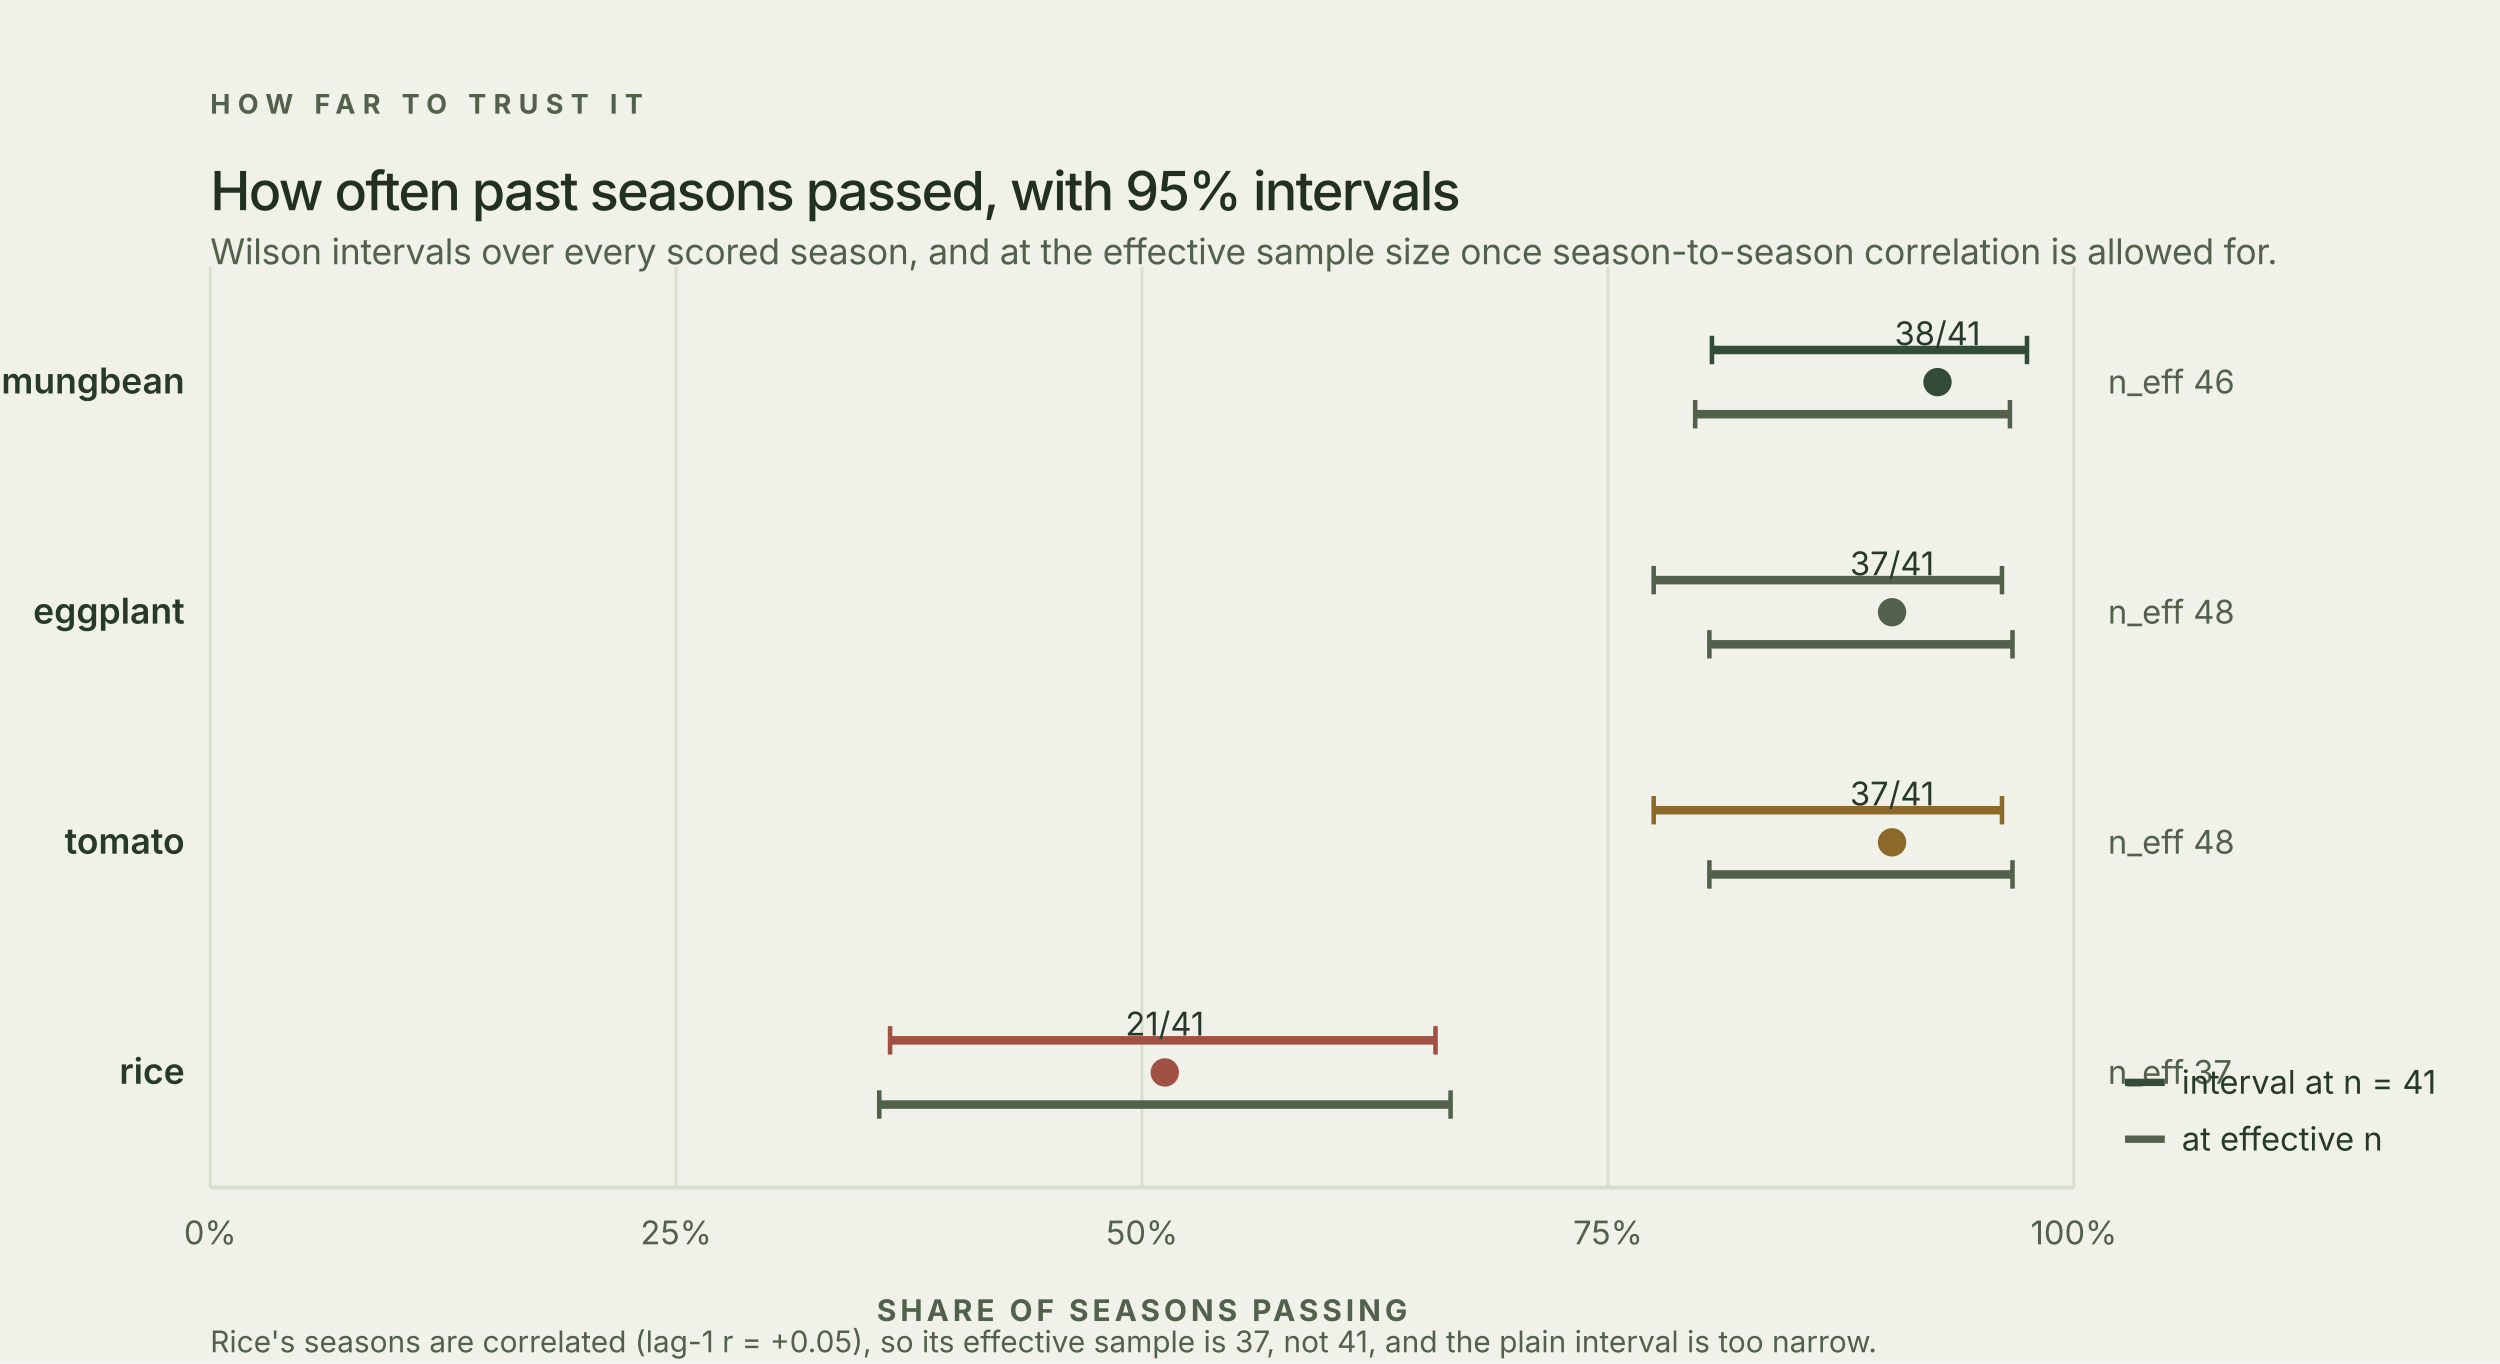
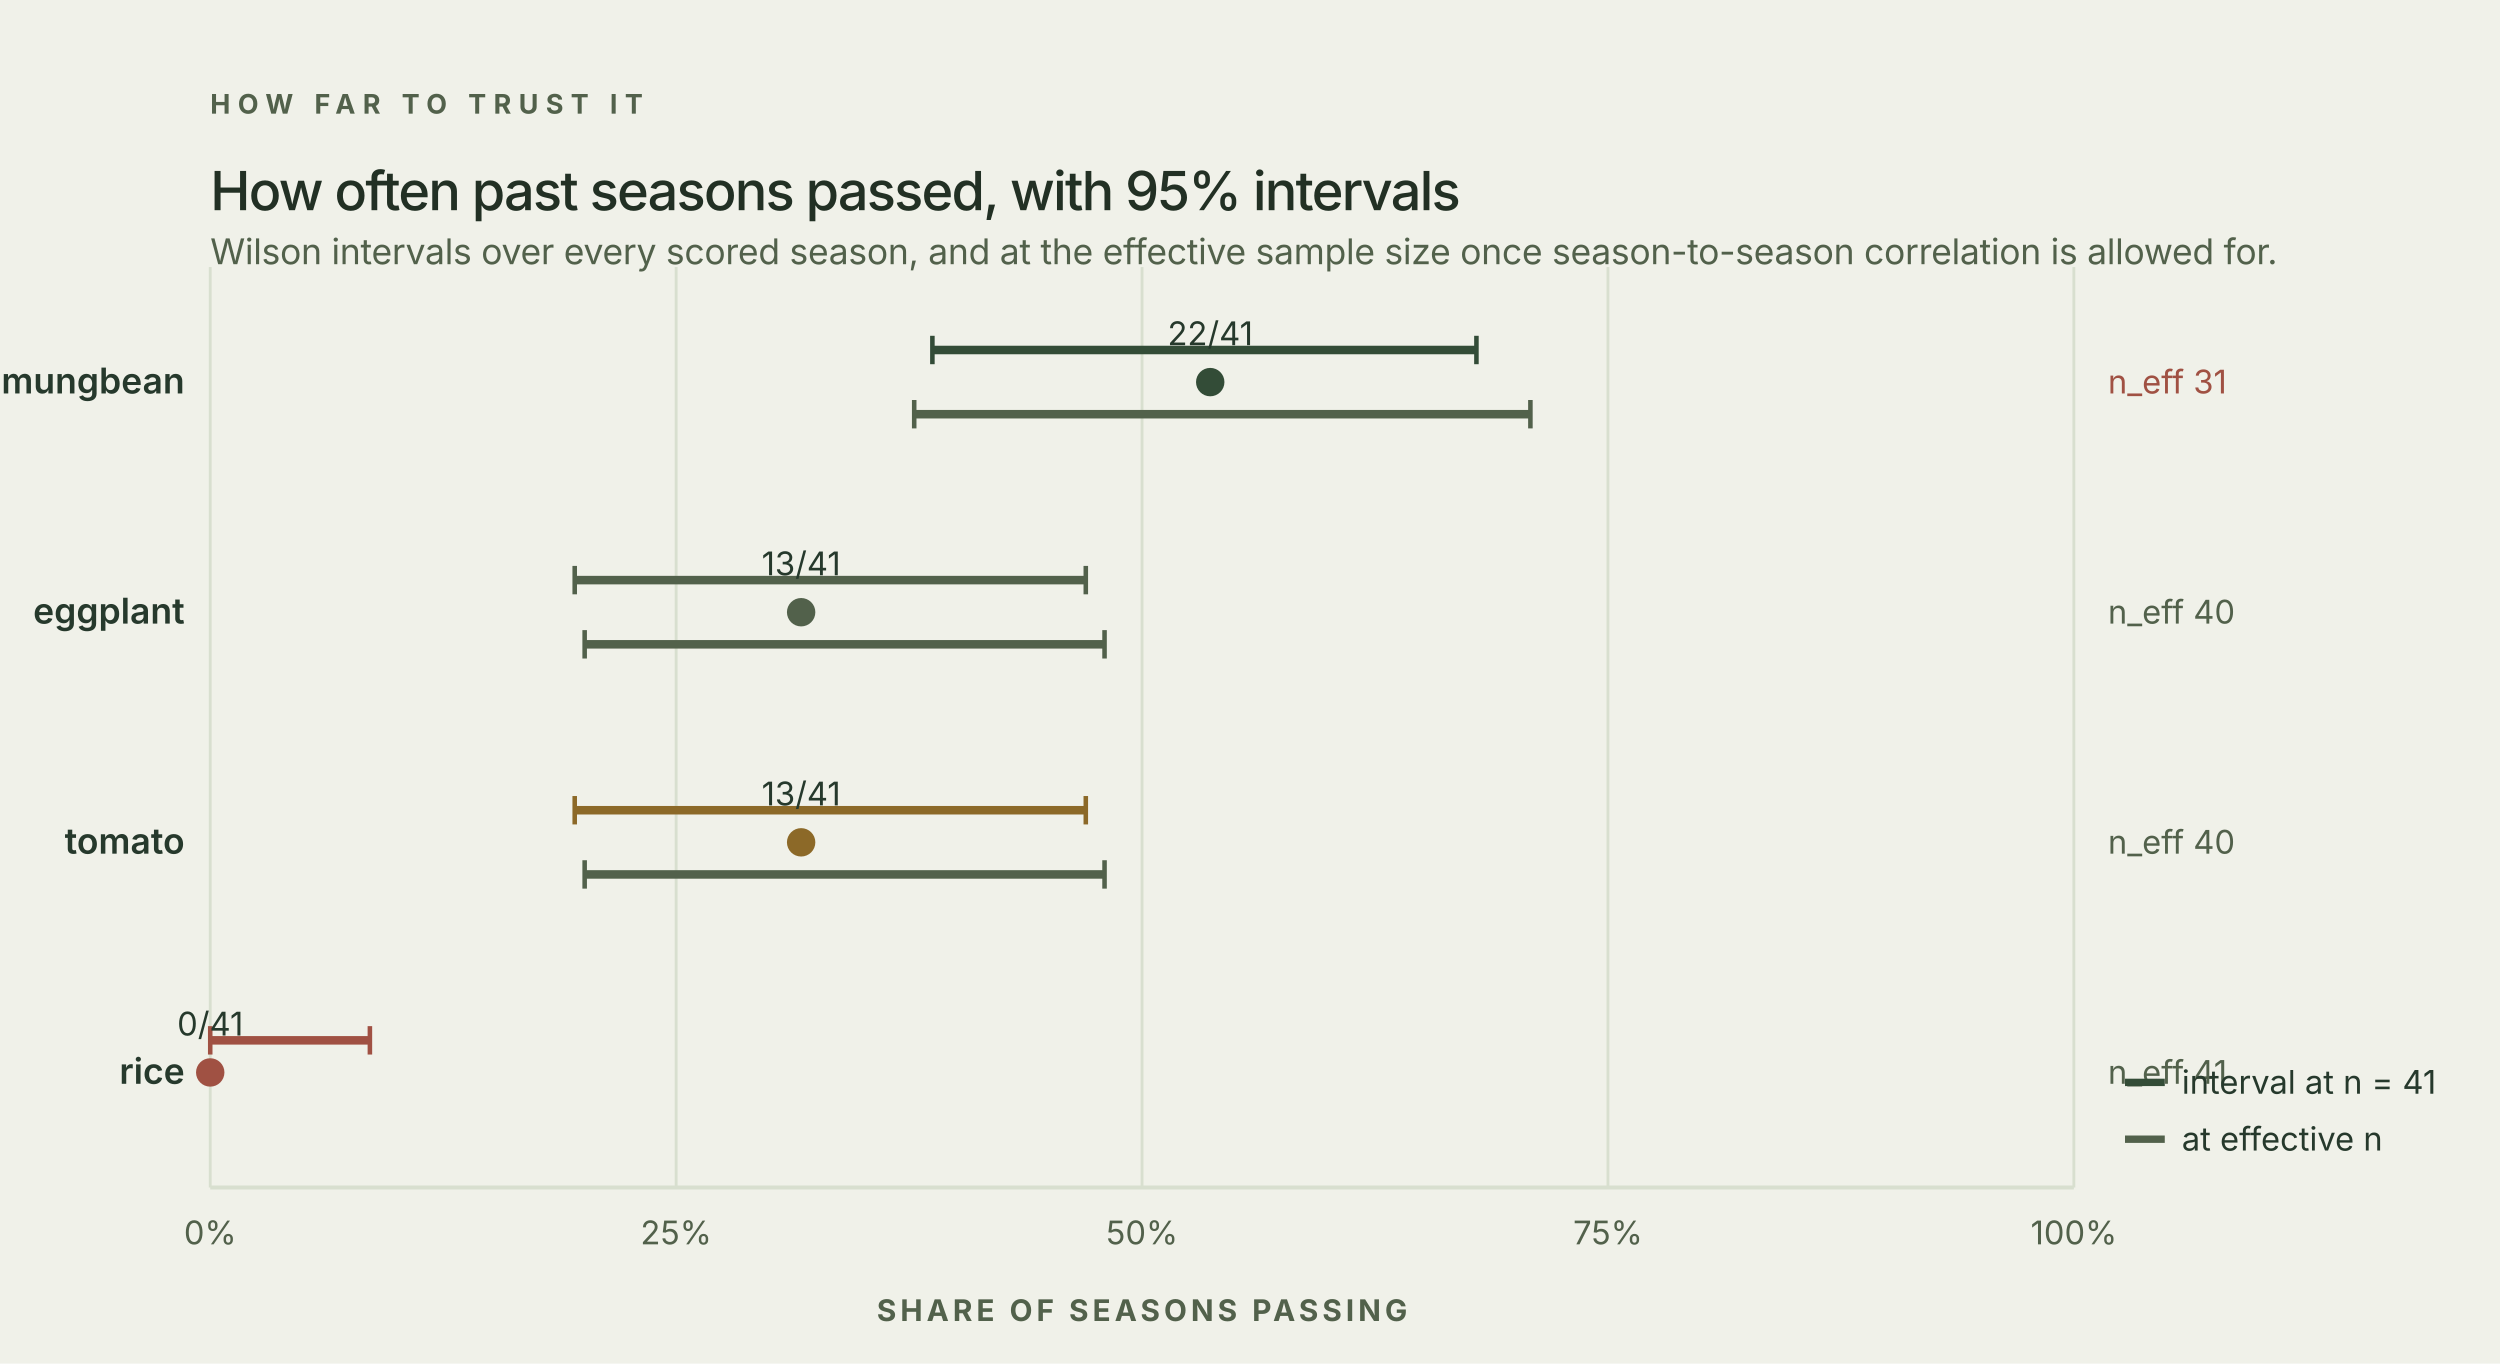
<svg xmlns="http://www.w3.org/2000/svg" width="880" height="480" viewBox="0 0 880 480">
  <rect width="880" height="480" fill="#f0f1e9" />
  <text x="74" y="40" font-size="9.5" font-weight="650" fill="#52614b" font-family="'DM Sans', -apple-system, 'Segoe UI', sans-serif" letter-spacing="2.6">HOW FAR TO TRUST IT</text>
  <text x="74" y="74" font-size="19" font-weight="550" fill="#223024" font-family="Manrope, 'DM Sans', -apple-system, 'Segoe UI', sans-serif" letter-spacing="-0.6">How often past seasons passed, with 95% intervals</text>
  <text x="74" y="93" font-size="12.5" fill="#52614b" font-family="'DM Sans', -apple-system, 'Segoe UI', sans-serif" letter-spacing="-0.1">Wilson intervals over every scored season, and at the effective sample size once season-to-season correlation is allowed for.</text>
  <line x1="74.0" y1="418.0" x2="730.0" y2="418.0" stroke="#d8dfcf" stroke-width="1.4" />
  <text x="74.0" y="438.0" font-size="11.5" fill="#52614b" text-anchor="middle" font-weight="400" font-family="'DM Sans', -apple-system, 'Segoe UI', sans-serif">0%</text>
  <text x="238.0" y="438.0" font-size="11.5" fill="#52614b" text-anchor="middle" font-weight="400" font-family="'DM Sans', -apple-system, 'Segoe UI', sans-serif">25%</text>
  <text x="402.0" y="438.0" font-size="11.5" fill="#52614b" text-anchor="middle" font-weight="400" font-family="'DM Sans', -apple-system, 'Segoe UI', sans-serif">50%</text>
  <text x="566.0" y="438.0" font-size="11.5" fill="#52614b" text-anchor="middle" font-weight="400" font-family="'DM Sans', -apple-system, 'Segoe UI', sans-serif">75%</text>
  <text x="730.0" y="438.0" font-size="11.5" fill="#52614b" text-anchor="middle" font-weight="400" font-family="'DM Sans', -apple-system, 'Segoe UI', sans-serif">100%</text>
  <text x="402.0" y="465.0" font-size="10.5" fill="#52614b" text-anchor="middle" font-weight="650" font-family="'DM Sans', -apple-system, 'Segoe UI', sans-serif" letter-spacing="1.4">SHARE OF SEASONS PASSING</text>
  <line x1="74.0" y1="94.0" x2="74.0" y2="418.0" stroke="#d8dfcf" stroke-width="1.0" />
  <line x1="238.0" y1="94.0" x2="238.0" y2="418.0" stroke="#d8dfcf" stroke-width="1.0" />
  <line x1="402.0" y1="94.0" x2="402.0" y2="418.0" stroke="#d8dfcf" stroke-width="1.0" />
  <line x1="566.0" y1="94.0" x2="566.0" y2="418.0" stroke="#d8dfcf" stroke-width="1.0" />
  <line x1="730.0" y1="94.0" x2="730.0" y2="418.0" stroke="#d8dfcf" stroke-width="1.0" />
-   <line x1="602.6" y1="123.2" x2="713.5" y2="123.2" stroke="#334c37" stroke-width="3" />
-   <line x1="602.6" y1="118.2" x2="602.6" y2="128.2" stroke="#334c37" stroke-width="1.6" />
-   <line x1="713.5" y1="118.2" x2="713.5" y2="128.2" stroke="#334c37" stroke-width="1.6" />
-   <line x1="596.7" y1="145.8" x2="707.5" y2="145.8" stroke="#52614b" stroke-width="3" />
-   <line x1="596.7" y1="140.8" x2="596.7" y2="150.8" stroke="#52614b" stroke-width="1.6" />
-   <line x1="707.5" y1="140.8" x2="707.5" y2="150.8" stroke="#52614b" stroke-width="1.6" />
-   <circle cx="682.0" cy="134.5" r="5" fill="#334c37" fill-opacity="1.0" />
+   <line x1="328.2" y1="123.2" x2="519.7" y2="123.2" stroke="#334c37" stroke-width="3" />
+   <line x1="328.2" y1="118.2" x2="328.2" y2="128.2" stroke="#334c37" stroke-width="1.6" />
+   <line x1="519.7" y1="118.2" x2="519.7" y2="128.2" stroke="#334c37" stroke-width="1.6" />
+   <line x1="321.8" y1="145.8" x2="538.7" y2="145.8" stroke="#52614b" stroke-width="3" />
+   <line x1="321.8" y1="140.8" x2="321.8" y2="150.8" stroke="#52614b" stroke-width="1.6" />
+   <line x1="538.7" y1="140.8" x2="538.7" y2="150.8" stroke="#52614b" stroke-width="1.6" />
+   <circle cx="426.0" cy="134.5" r="5" fill="#334c37" fill-opacity="1.0" />
  <text x="65.0" y="138.5" font-size="12.5" fill="#26392c" text-anchor="end" font-weight="600" font-family="'DM Sans', -apple-system, 'Segoe UI', sans-serif">mungbean</text>
-   <text x="682.0" y="121.5" font-size="11.5" fill="#26392c" text-anchor="middle" font-weight="400" font-family="'DM Sans', -apple-system, 'Segoe UI', sans-serif">38/41</text>
-   <text x="742.0" y="138.5" font-size="11.5" fill="#52614b" text-anchor="start" font-weight="400" font-family="'DM Sans', -apple-system, 'Segoe UI', sans-serif">n_eff 46</text>
-   <line x1="582.1" y1="204.2" x2="704.7" y2="204.2" stroke="#52614b" stroke-width="3" />
-   <line x1="582.1" y1="199.2" x2="582.1" y2="209.2" stroke="#52614b" stroke-width="1.6" />
-   <line x1="704.7" y1="199.2" x2="704.7" y2="209.2" stroke="#52614b" stroke-width="1.6" />
-   <line x1="601.7" y1="226.8" x2="708.4" y2="226.8" stroke="#52614b" stroke-width="3" />
-   <line x1="601.7" y1="221.8" x2="601.7" y2="231.8" stroke="#52614b" stroke-width="1.6" />
-   <line x1="708.4" y1="221.8" x2="708.4" y2="231.8" stroke="#52614b" stroke-width="1.6" />
-   <circle cx="666.0" cy="215.5" r="5" fill="#52614b" fill-opacity="1.0" />
+   <text x="426.0" y="121.5" font-size="11.5" fill="#26392c" text-anchor="middle" font-weight="400" font-family="'DM Sans', -apple-system, 'Segoe UI', sans-serif">22/41</text>
+   <text x="742.0" y="138.5" font-size="11.5" fill="#a05143" text-anchor="start" font-weight="400" font-family="'DM Sans', -apple-system, 'Segoe UI', sans-serif">n_eff 31</text>
+   <line x1="202.3" y1="204.2" x2="382.2" y2="204.2" stroke="#52614b" stroke-width="3" />
+   <line x1="202.3" y1="199.2" x2="202.3" y2="209.2" stroke="#52614b" stroke-width="1.6" />
+   <line x1="382.2" y1="199.2" x2="382.2" y2="209.2" stroke="#52614b" stroke-width="1.6" />
+   <line x1="205.8" y1="226.8" x2="388.8" y2="226.8" stroke="#52614b" stroke-width="3" />
+   <line x1="205.8" y1="221.8" x2="205.8" y2="231.8" stroke="#52614b" stroke-width="1.6" />
+   <line x1="388.8" y1="221.8" x2="388.8" y2="231.8" stroke="#52614b" stroke-width="1.6" />
+   <circle cx="282.0" cy="215.5" r="5" fill="#52614b" fill-opacity="1.0" />
  <text x="65.0" y="219.5" font-size="12.5" fill="#26392c" text-anchor="end" font-weight="600" font-family="'DM Sans', -apple-system, 'Segoe UI', sans-serif">eggplant</text>
-   <text x="666.0" y="202.5" font-size="11.5" fill="#26392c" text-anchor="middle" font-weight="400" font-family="'DM Sans', -apple-system, 'Segoe UI', sans-serif">37/41</text>
-   <text x="742.0" y="219.5" font-size="11.5" fill="#52614b" text-anchor="start" font-weight="400" font-family="'DM Sans', -apple-system, 'Segoe UI', sans-serif">n_eff 48</text>
-   <line x1="582.1" y1="285.2" x2="704.7" y2="285.2" stroke="#8c6928" stroke-width="3" />
-   <line x1="582.1" y1="280.2" x2="582.1" y2="290.2" stroke="#8c6928" stroke-width="1.6" />
-   <line x1="704.7" y1="280.2" x2="704.7" y2="290.2" stroke="#8c6928" stroke-width="1.6" />
-   <line x1="601.7" y1="307.8" x2="708.4" y2="307.8" stroke="#52614b" stroke-width="3" />
-   <line x1="601.7" y1="302.8" x2="601.7" y2="312.8" stroke="#52614b" stroke-width="1.6" />
-   <line x1="708.4" y1="302.8" x2="708.4" y2="312.8" stroke="#52614b" stroke-width="1.6" />
-   <circle cx="666.0" cy="296.5" r="5" fill="#8c6928" fill-opacity="1.0" />
+   <text x="282.0" y="202.5" font-size="11.5" fill="#26392c" text-anchor="middle" font-weight="400" font-family="'DM Sans', -apple-system, 'Segoe UI', sans-serif">13/41</text>
+   <text x="742.0" y="219.5" font-size="11.5" fill="#52614b" text-anchor="start" font-weight="400" font-family="'DM Sans', -apple-system, 'Segoe UI', sans-serif">n_eff 40</text>
+   <line x1="202.3" y1="285.2" x2="382.2" y2="285.2" stroke="#8c6928" stroke-width="3" />
+   <line x1="202.3" y1="280.2" x2="202.3" y2="290.2" stroke="#8c6928" stroke-width="1.6" />
+   <line x1="382.2" y1="280.2" x2="382.2" y2="290.2" stroke="#8c6928" stroke-width="1.6" />
+   <line x1="205.8" y1="307.8" x2="388.8" y2="307.8" stroke="#52614b" stroke-width="3" />
+   <line x1="205.8" y1="302.8" x2="205.8" y2="312.8" stroke="#52614b" stroke-width="1.6" />
+   <line x1="388.8" y1="302.8" x2="388.8" y2="312.8" stroke="#52614b" stroke-width="1.6" />
+   <circle cx="282.0" cy="296.5" r="5" fill="#8c6928" fill-opacity="1.0" />
  <text x="65.0" y="300.5" font-size="12.5" fill="#26392c" text-anchor="end" font-weight="600" font-family="'DM Sans', -apple-system, 'Segoe UI', sans-serif">tomato</text>
-   <text x="666.0" y="283.5" font-size="11.5" fill="#26392c" text-anchor="middle" font-weight="400" font-family="'DM Sans', -apple-system, 'Segoe UI', sans-serif">37/41</text>
-   <text x="742.0" y="300.5" font-size="11.5" fill="#52614b" text-anchor="start" font-weight="400" font-family="'DM Sans', -apple-system, 'Segoe UI', sans-serif">n_eff 48</text>
-   <line x1="313.3" y1="366.2" x2="505.3" y2="366.2" stroke="#a05143" stroke-width="3" />
-   <line x1="313.3" y1="361.2" x2="313.3" y2="371.2" stroke="#a05143" stroke-width="1.6" />
-   <line x1="505.3" y1="361.2" x2="505.3" y2="371.2" stroke="#a05143" stroke-width="1.6" />
-   <line x1="309.5" y1="388.8" x2="510.6" y2="388.8" stroke="#52614b" stroke-width="3" />
-   <line x1="309.5" y1="383.8" x2="309.5" y2="393.8" stroke="#52614b" stroke-width="1.6" />
-   <line x1="510.6" y1="383.8" x2="510.6" y2="393.8" stroke="#52614b" stroke-width="1.6" />
-   <circle cx="410.0" cy="377.5" r="5" fill="#a05143" fill-opacity="1.0" />
+   <text x="282.0" y="283.5" font-size="11.5" fill="#26392c" text-anchor="middle" font-weight="400" font-family="'DM Sans', -apple-system, 'Segoe UI', sans-serif">13/41</text>
+   <text x="742.0" y="300.5" font-size="11.5" fill="#52614b" text-anchor="start" font-weight="400" font-family="'DM Sans', -apple-system, 'Segoe UI', sans-serif">n_eff 40</text>
+   <line x1="74.0" y1="366.2" x2="130.2" y2="366.2" stroke="#a05143" stroke-width="3" />
+   <line x1="74.0" y1="361.2" x2="74.0" y2="371.2" stroke="#a05143" stroke-width="1.6" />
+   <line x1="130.2" y1="361.2" x2="130.2" y2="371.2" stroke="#a05143" stroke-width="1.6" />
+   <circle cx="74.0" cy="377.5" r="5" fill="#a05143" fill-opacity="1.0" />
  <text x="65.0" y="381.5" font-size="12.5" fill="#26392c" text-anchor="end" font-weight="600" font-family="'DM Sans', -apple-system, 'Segoe UI', sans-serif">rice</text>
-   <text x="410.0" y="364.5" font-size="11.5" fill="#26392c" text-anchor="middle" font-weight="400" font-family="'DM Sans', -apple-system, 'Segoe UI', sans-serif">21/41</text>
-   <text x="742.0" y="381.5" font-size="11.5" fill="#52614b" text-anchor="start" font-weight="400" font-family="'DM Sans', -apple-system, 'Segoe UI', sans-serif">n_eff 37</text>
+   <text x="74.0" y="364.5" font-size="11.5" fill="#26392c" text-anchor="middle" font-weight="400" font-family="'DM Sans', -apple-system, 'Segoe UI', sans-serif">0/41</text>
+   <text x="742.0" y="381.5" font-size="11.5" fill="#52614b" text-anchor="start" font-weight="400" font-family="'DM Sans', -apple-system, 'Segoe UI', sans-serif">n_eff 41</text>
  <line x1="748.0" y1="381.0" x2="762.0" y2="381.0" stroke="#334c37" stroke-width="2.6" />
  <text x="768.0" y="385.0" font-size="11.5" fill="#26392c" text-anchor="start" font-weight="400" font-family="'DM Sans', -apple-system, 'Segoe UI', sans-serif">interval at n = 41</text>
  <line x1="748.0" y1="401.0" x2="762.0" y2="401.0" stroke="#52614b" stroke-width="2.6" />
  <text x="768.0" y="405.0" font-size="11.5" fill="#26392c" text-anchor="start" font-weight="400" font-family="'DM Sans', -apple-system, 'Segoe UI', sans-serif">at effective n</text>
-   <text x="74.0" y="476.0" font-size="10.5" fill="#52614b" text-anchor="start" font-weight="400" font-family="'DM Sans', -apple-system, 'Segoe UI', sans-serif">Rice's seasons are correlated (lag-1 r = +0.05), so its effective sample is 37, not 41, and the plain interval is too narrow.</text>
</svg>
